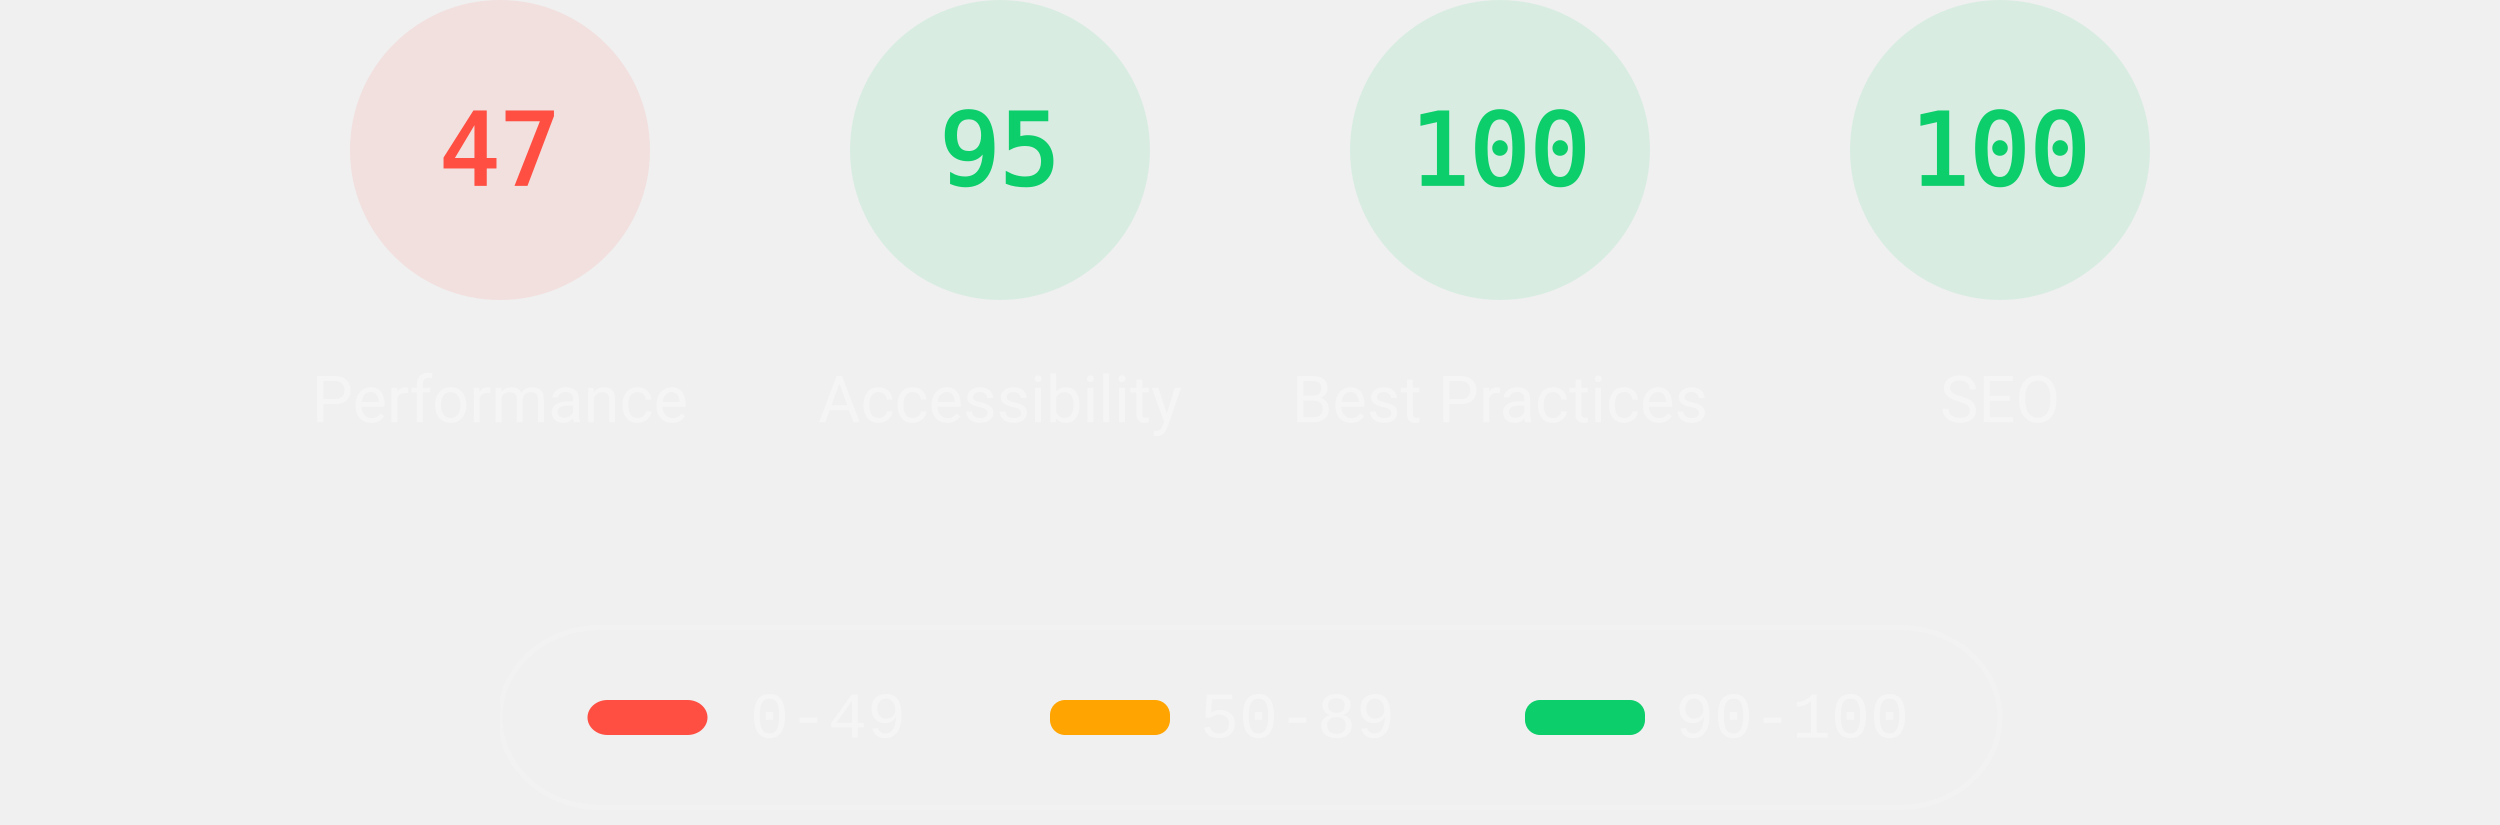
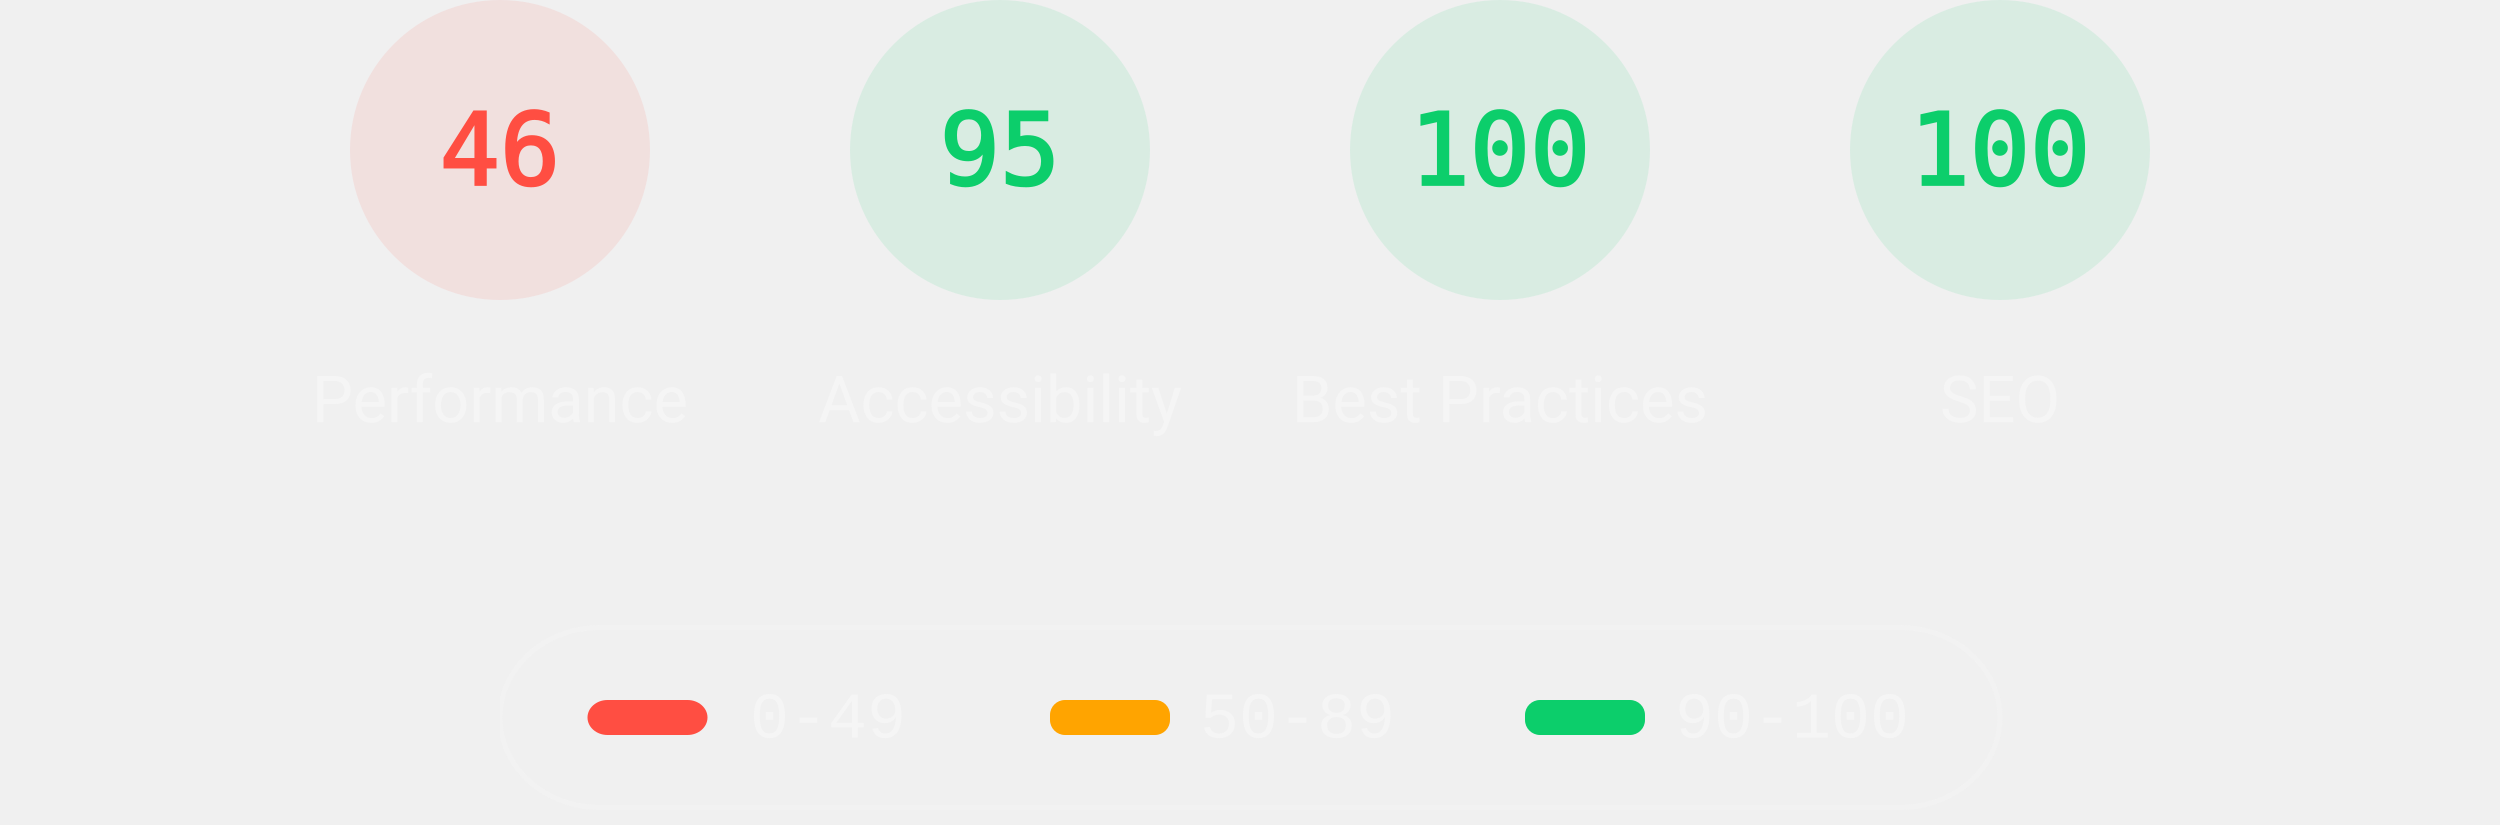
<svg xmlns="http://www.w3.org/2000/svg" class="theme--dark" fill="none" width="1000" height="330">
  <style>
			.gauge-base {
				opacity: 0.1
			}

			.gauge-arc {
				fill: none;
				animation-delay: 250ms;
				stroke-linecap: round;
				transform: rotate(-90deg);
				transform-origin: 100px 60px;
				animation: load-gauge 1s ease forwards
			}

			.guage-text {
				font-size: 40px;
				font-family: monospace;
				text-align: center
			}

			.guage-red {
				color: #ff4e42;
				fill: #ff4e42;
				stroke: #ff4e42
			}
			.guage-orange {
				color: #ffa400;
				fill: #ffa400;
				stroke: #ffa400
			}
			.guage-green {
				color: #0cce6b;
				fill: #0cce6b;
				stroke: #0cce6b
			}
			.theme--agnostic .guage-undefined {
				color: #5c5c5c;
				fill: #5c5c5c;
				stroke: #5c5c5c
			}
			.theme--light .guage-undefined {
				color: #1e1e1e;
				fill: #1e1e1e;
				stroke: #1e1e1e
			}
			.theme--dark .guage-undefined {
				color: #f5f5f5;
				fill: #f5f5f5;
				stroke: #f5f5f5
			}

			.guage-title {
				stroke: none;
				font-size: 26px;
				line-height: 26px;
				font-family: Roboto, Halvetica, Arial, sans-serif
			}
			.metric.guage-title {
				font-family: 'Courier New', Courier, monospace
			}
			.theme--agnostic .guage-title {
				color: #737373;
				fill: #737373
			}
			.theme--light .guage-title {
				color: #212121;
				fill: #212121
			}
			.theme--dark .guage-title {
				color: #f5f5f5;
				fill: #f5f5f5
			}

			@keyframes load-gauge {
				from {
					stroke-dasharray: 0 352.858
				}
			}
			.lh-gauge--pwa__disc {
				fill: #e0e0e0
			}
			.lh-gauge--pwa__logo {
				position: relative;
				fill: #b0b0b0
			}
			.lh-gauge--pwa__invisible {
				display: none
			}
			.lh-gauge--pwa__visible {
				display: inline
			}
			.guage-invisible {
				display: none
			}
			.lh-gauge--pwa__logo--primary-color {
				fill: #304ffe
			}
			.theme--agnostic .lh-gauge--pwa__logo--secondary-color {
				fill: #787878
			}
			.theme--light .lh-gauge--pwa__logo--secondary-color {
				fill: #3d3d3d
			}
			.theme--dark .lh-gauge--pwa__logo--secondary-color {
				fill: #d8b6b6
			}
			.theme--light #svg_2 {
				stroke: #00000022
			}
			.theme--agnostic #svg_2 {
				stroke: #616161
			}
			.theme--light #svg_2 {
				stroke: #00000022
			}
			.theme--dark #svg_2 {
				stroke: #f5f5f566
			}
		</style>
  <svg class="guage-div guage-perf guage-red" viewBox="0 0 200 200" width="200" height="200" x="100" y="0">
    <circle class="gauge-base" r="56" cx="100" cy="60" stroke-width="8" />
-     <circle class="gauge-arc guage-arc-1" r="56" cx="100" cy="60" stroke-width="8" style="stroke-dasharray: 165.373, 351.858;" />
-     <text class="guage-text" x="100px" y="60px" alignment-baseline="central" dominant-baseline="central" text-anchor="middle">47</text>
+     <circle class="gauge-arc guage-arc-1" r="56" cx="100" cy="60" stroke-width="8" style="stroke-dasharray: 161.855, 351.858;" />
+     <text class="guage-text" x="100px" y="60px" alignment-baseline="central" dominant-baseline="central" text-anchor="middle">46</text>
    <text class="guage-title" x="100px" y="160px" alignment-baseline="central" dominant-baseline="central" text-anchor="middle">Performance</text>
  </svg>
  <svg class="guage-div guage-acc guage-green" viewBox="0 0 200 200" width="200" height="200" x="300" y="0">
    <circle class="gauge-base" r="56" cx="100" cy="60" stroke-width="8" />
    <circle class="gauge-arc guage-arc-2" r="56" cx="100" cy="60" stroke-width="8" style="stroke-dasharray: 334.265, 351.858;" />
    <text class="guage-text" x="100px" y="60px" alignment-baseline="central" dominant-baseline="central" text-anchor="middle">95</text>
    <text class="guage-title" x="100px" y="160px" alignment-baseline="central" dominant-baseline="central" text-anchor="middle">Accessibility</text>
  </svg>
  <svg class="guage-div guage-best guage-green" viewBox="0 0 200 200" width="200" height="200" x="500" y="0">
    <circle class="gauge-base" r="56" cx="100" cy="60" stroke-width="8" />
    <circle class="gauge-arc guage-arc-3" r="56" cx="100" cy="60" stroke-width="8" style="stroke-dasharray: 351.858, 351.858;" />
    <text class="guage-text" x="100px" y="60px" alignment-baseline="central" dominant-baseline="central" text-anchor="middle">100</text>
    <text class="guage-title" x="100px" y="160px" alignment-baseline="central" dominant-baseline="central" text-anchor="middle">Best Practices</text>
  </svg>
  <svg class="guage-div guage-seo guage-green" viewBox="0 0 200 200" width="200" height="200" x="700" y="0">
    <circle class="gauge-base" r="56" cx="100" cy="60" stroke-width="8" />
    <circle class="gauge-arc guage-arc-4" r="56" cx="100" cy="60" stroke-width="8" style="stroke-dasharray: 351.858, 351.858;" />
    <text class="guage-text" x="100px" y="60px" alignment-baseline="central" dominant-baseline="central" text-anchor="middle">100</text>
    <text class="guage-title" x="100px" y="160px" alignment-baseline="central" dominant-baseline="central" text-anchor="middle">SEO</text>
  </svg>
  <svg class="guage-div guage-pwa guage-invisible" viewBox="0 0 200 200" width="200" height="200" x="900" y="0">
    <svg viewBox="0 0 60 60" width="112" height="112" x="44" y="4">
      <defs>
        <linearGradient id="lh-gauge--pwa__check-circle__gradient-0" x1="50%" y1="0%" x2="50%" y2="100%">
          <stop stop-color="#00C852" offset="0%" />
          <stop stop-color="#009688" offset="100%" />
        </linearGradient>
        <linearGradient id="lh-gauge--pwa__installable__shadow-gradient-0" x1="76.056%" x2="24.111%" y1="82.995%" y2="24.735%">
          <stop stop-color="#A5D6A7" offset="0%" />
          <stop stop-color="#80CBC4" offset="100%" />
        </linearGradient>
        <linearGradient id="lh-gauge--pwa__fast-reliable__shadow-gradient-0" x1="76.056%" y1="82.995%" x2="25.678%" y2="26.493%">
          <stop stop-color="#64B5F6" offset="0%" />
          <stop stop-color="#2979FF" offset="100%" />
        </linearGradient>
        <g id="lh-gauge--pwa__fast-reliable-badge-0">
          <circle fill="#FFFFFF" cx="10" cy="10" r="10" />
          <path fill="#304FFE" d="M10 3.58l5.25 2.34v3.5c0 3.23-2.24 6.26-5.25 7-3.01-.74-5.25-3.77-5.25-7v-3.5L10 3.58zm-.47 10.74l2.76-4.83.03-.07c.04-.08 0-.24-.22-.24h-1.64l.47-3.26h-.47l-2.7 4.77c-.02.01.05-.1-.04.05-.09.16-.1.31.18.31h1.63l-.47 3.27h.47z" />
        </g>
        <g id="lh-gauge--pwa__installable-badge-0">
          <circle fill="#FFFFFF" cx="10" cy="10" r="10" />
          <path fill="#009688" d="M10 4.167A5.835 5.835 0 0 0 4.167 10 5.835 5.835 0 0 0 10 15.833 5.835 5.835 0 0 0 15.833 10 5.835 5.835 0 0 0 10 4.167zm2.917 6.416h-2.334v2.334H9.417v-2.334H7.083V9.417h2.334V7.083h1.166v2.334h2.334v1.166z" />
        </g>
      </defs>
      <g stroke="none" fill-rule="nonzero">
        <circle class="lh-gauge--pwa__disc" cx="30" cy="30" r="30" />
        <g class="lh-gauge--pwa__logo">
          <path d="M35.66 19.39l.7-1.75h2L37.4 15 38.6 12l3.4 9h-2.51l-.58-1.61z" />
          <path d="M33.52 21l3.65-9h-2.42l-2.5 5.82L30.5 12h-1.86l-1.9 5.82-1.35-2.65-1.21 3.72L25.4 21h2.38l1.72-5.2 1.64 5.2z" />
          <path fill-rule="nonzero" d="M20.3 17.91h1.48c.45 0 .85-.05 1.2-.15l.39-1.18 1.07-3.3a2.64 2.64 0 0 0-.28-.37c-.55-.6-1.36-.91-2.42-.91H18v9h2.3V17.9zm1.96-3.84c.22.22.33.5.33.87 0 .36-.1.65-.29.87-.2.23-.59.35-1.15.35h-.86v-2.41h.87c.52 0 .89.1 1.1.32z" />
        </g>
        <rect class="lh-gauge--pwa__component lh-gauge--pwa__na-line lh-gauge--pwa__invisible" fill="#FFFFFF" x="20" y="32" width="20" height="4" rx="2" />
        <g class="lh-gauge--pwa__component lh-gauge--pwa__fast-reliable-badge lh-gauge--pwa__invisible" transform="translate(20, 29)">
          <path fill="url(#lh-gauge--pwa__fast-reliable__shadow-gradient-0)" d="M33.63 19.49A30 30 0 0 1 16.2 30.36L3 17.14 17.14 3l16.49 16.49z" />
          <use href="#lh-gauge--pwa__fast-reliable-badge-0" />
        </g>
        <g class="lh-gauge--pwa__component lh-gauge--pwa__installable-badge lh-gauge--pwa__invisible" transform="translate(20, 29)">
          <path fill="url(#lh-gauge--pwa__installable__shadow-gradient-0)" d="M33.629 19.487c-4.272 5.453-10.391 9.39-17.415 10.869L3 17.142 17.142 3 33.63 19.487z" />
          <use href="#lh-gauge--pwa__installable-badge-0" />
        </g>
        <g class="lh-gauge--pwa__component lh-gauge--pwa__fast-reliable-installable-badges lh-gauge--pwa__invisible">
          <g transform="translate(8, 29)">
            <path fill="url(#lh-gauge--pwa__fast-reliable__shadow-gradient-0)" d="M16.321 30.463L3 17.143 17.142 3l22.365 22.365A29.864 29.864 0 0 1 22 31c-1.942 0-3.84-.184-5.679-.537z" />
            <use href="#lh-gauge--pwa__fast-reliable-badge-0" />
          </g>
          <g transform="translate(32, 29)">
            <path fill="url(#lh-gauge--pwa__installable__shadow-gradient-0)" d="M25.982 11.84a30.107 30.107 0 0 1-13.08 15.203L3 17.143 17.142 3l8.84 8.84z" />
            <use href="#lh-gauge--pwa__installable-badge-0" />
          </g>
        </g>
        <g class="lh-gauge--pwa__component lh-gauge--pwa__check-circle lh-gauge--pwa__invisible" transform="translate(18, 28)">
          <circle fill="#FFFFFF" cx="12" cy="12" r="12" />
          <path fill="url(#lh-gauge--pwa__check-circle__gradient-0)" d="M12 2a10 10 0 1 0 0 20 10 10 0 0 0 0-20zm-2 15l-5-5 1.41-1.41L10 14.17l7.59-7.59L19 8l-9 9z" />
        </g>
      </g>
    </svg>
    <text class="guage-title" y="160px" alignment-baseline="central" dominant-baseline="central" text-anchor="middle">
      <tspan x="100px" dy="-6px">Progressive</tspan>
      <tspan x="100px" dy="30px">Web App</tspan>
    </text>
  </svg>
  <svg width="604" height="76" x="200" y="250">
    <g>
      <rect fill="none" id="canvas_background" height="80" width="604" y="-1" x="-1" />
      <g display="none" overflow="visible" y="0" x="0" height="100%" width="100%" id="canvasGrid">
        <rect fill="url(#gridpattern)" stroke-width="0" y="0" x="0" height="100%" width="100%" />
      </g>
    </g>
    <g>
      <rect fill-opacity="0" stroke-width="2" rx="40" id="svg_2" height="72" width="600" y="1" x="0" fill="#000000" />
      <rect stroke="#000" rx="8" id="svg_3" height="14" width="48" y="30" x="35" stroke-opacity="null" stroke-width="0" fill="#ff4e42" />
      <rect stroke="#000" rx="6" id="svg_4" height="14" width="48" y="30" x="220" stroke-opacity="null" stroke-width="0" fill="#ffa400" />
      <rect stroke="#000" rx="6" id="svg_5" height="14" width="48" y="30" x="410" stroke-opacity="null" stroke-width="0" fill="#0cce6b" />
      <text class="metric guage-title" xml:space="preserve" text-anchor="start" font-size="26" id="svg_6" y="45" x="100" stroke-opacity="null" stroke-width="0" stroke="#000">0-49</text>
      <text class="metric guage-title" xml:space="preserve" text-anchor="start" font-size="26" id="svg_7" y="45" x="280" stroke-opacity="null" stroke-width="0" stroke="#000">50-89</text>
      <text class="metric guage-title" xml:space="preserve" text-anchor="start" font-size="26" id="svg_8" y="45" x="470" stroke-opacity="null" stroke-width="0" stroke="#000">90-100</text>
    </g>
  </svg>
</svg>
